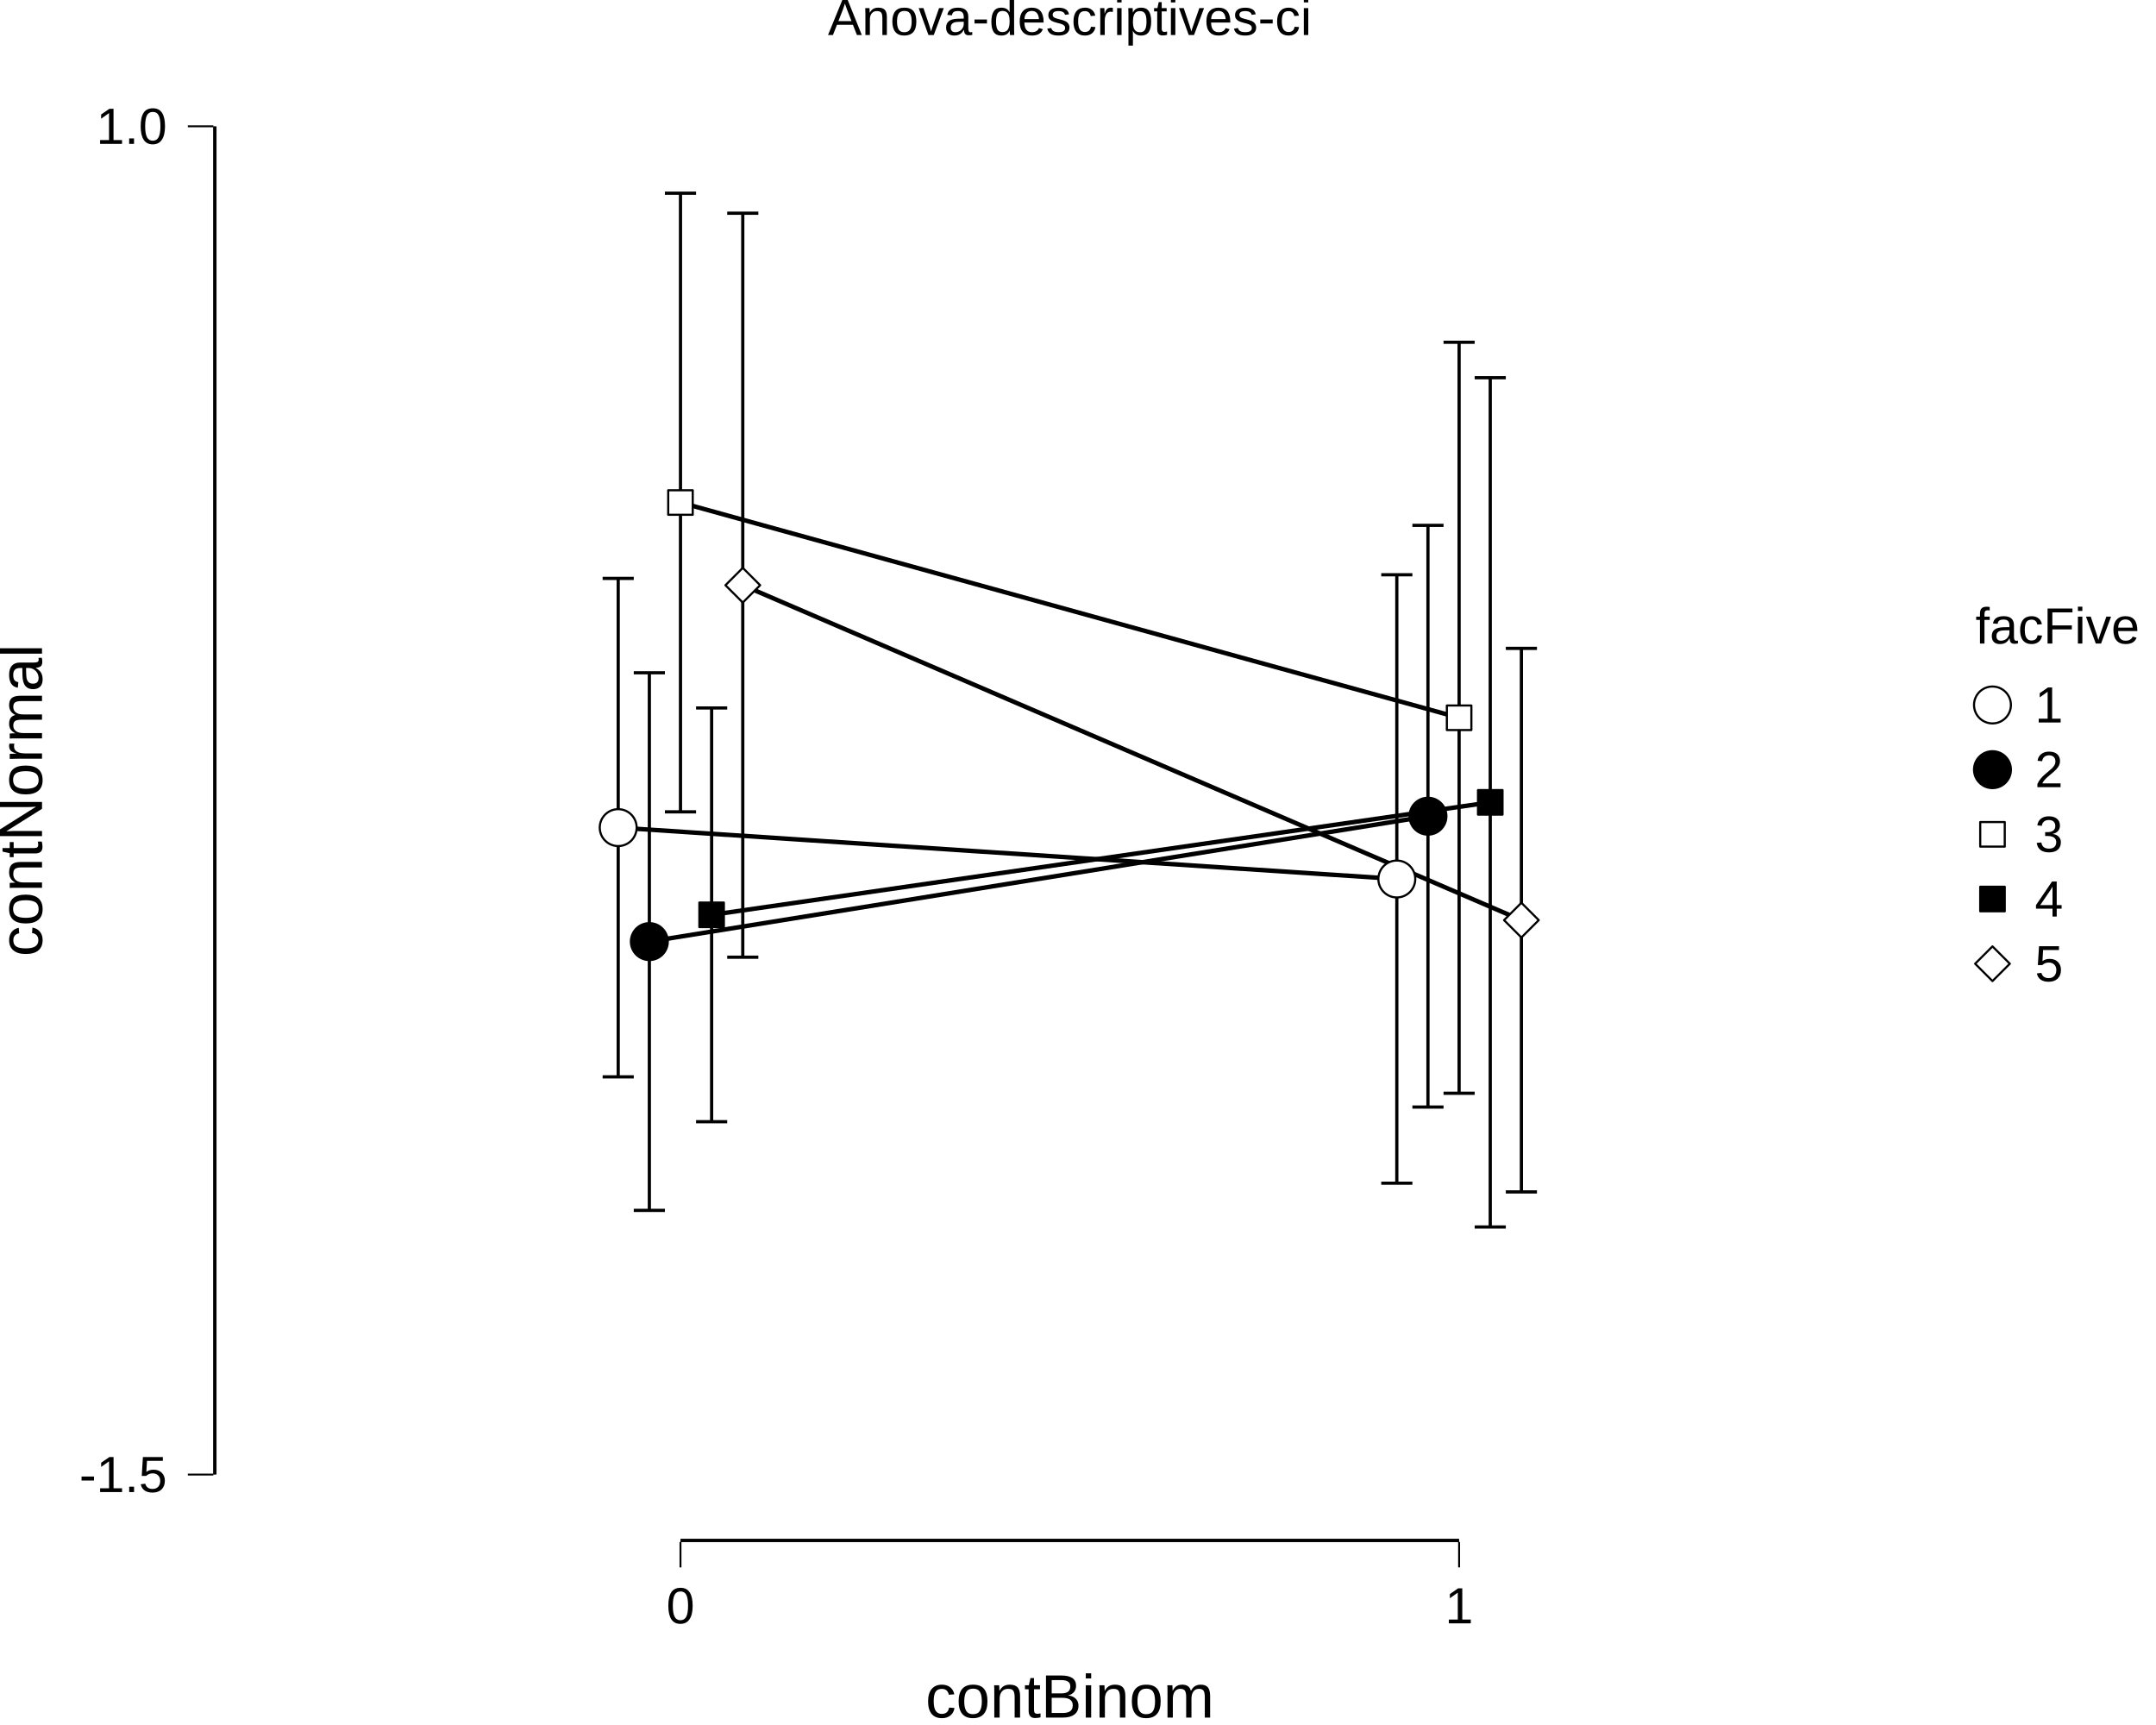
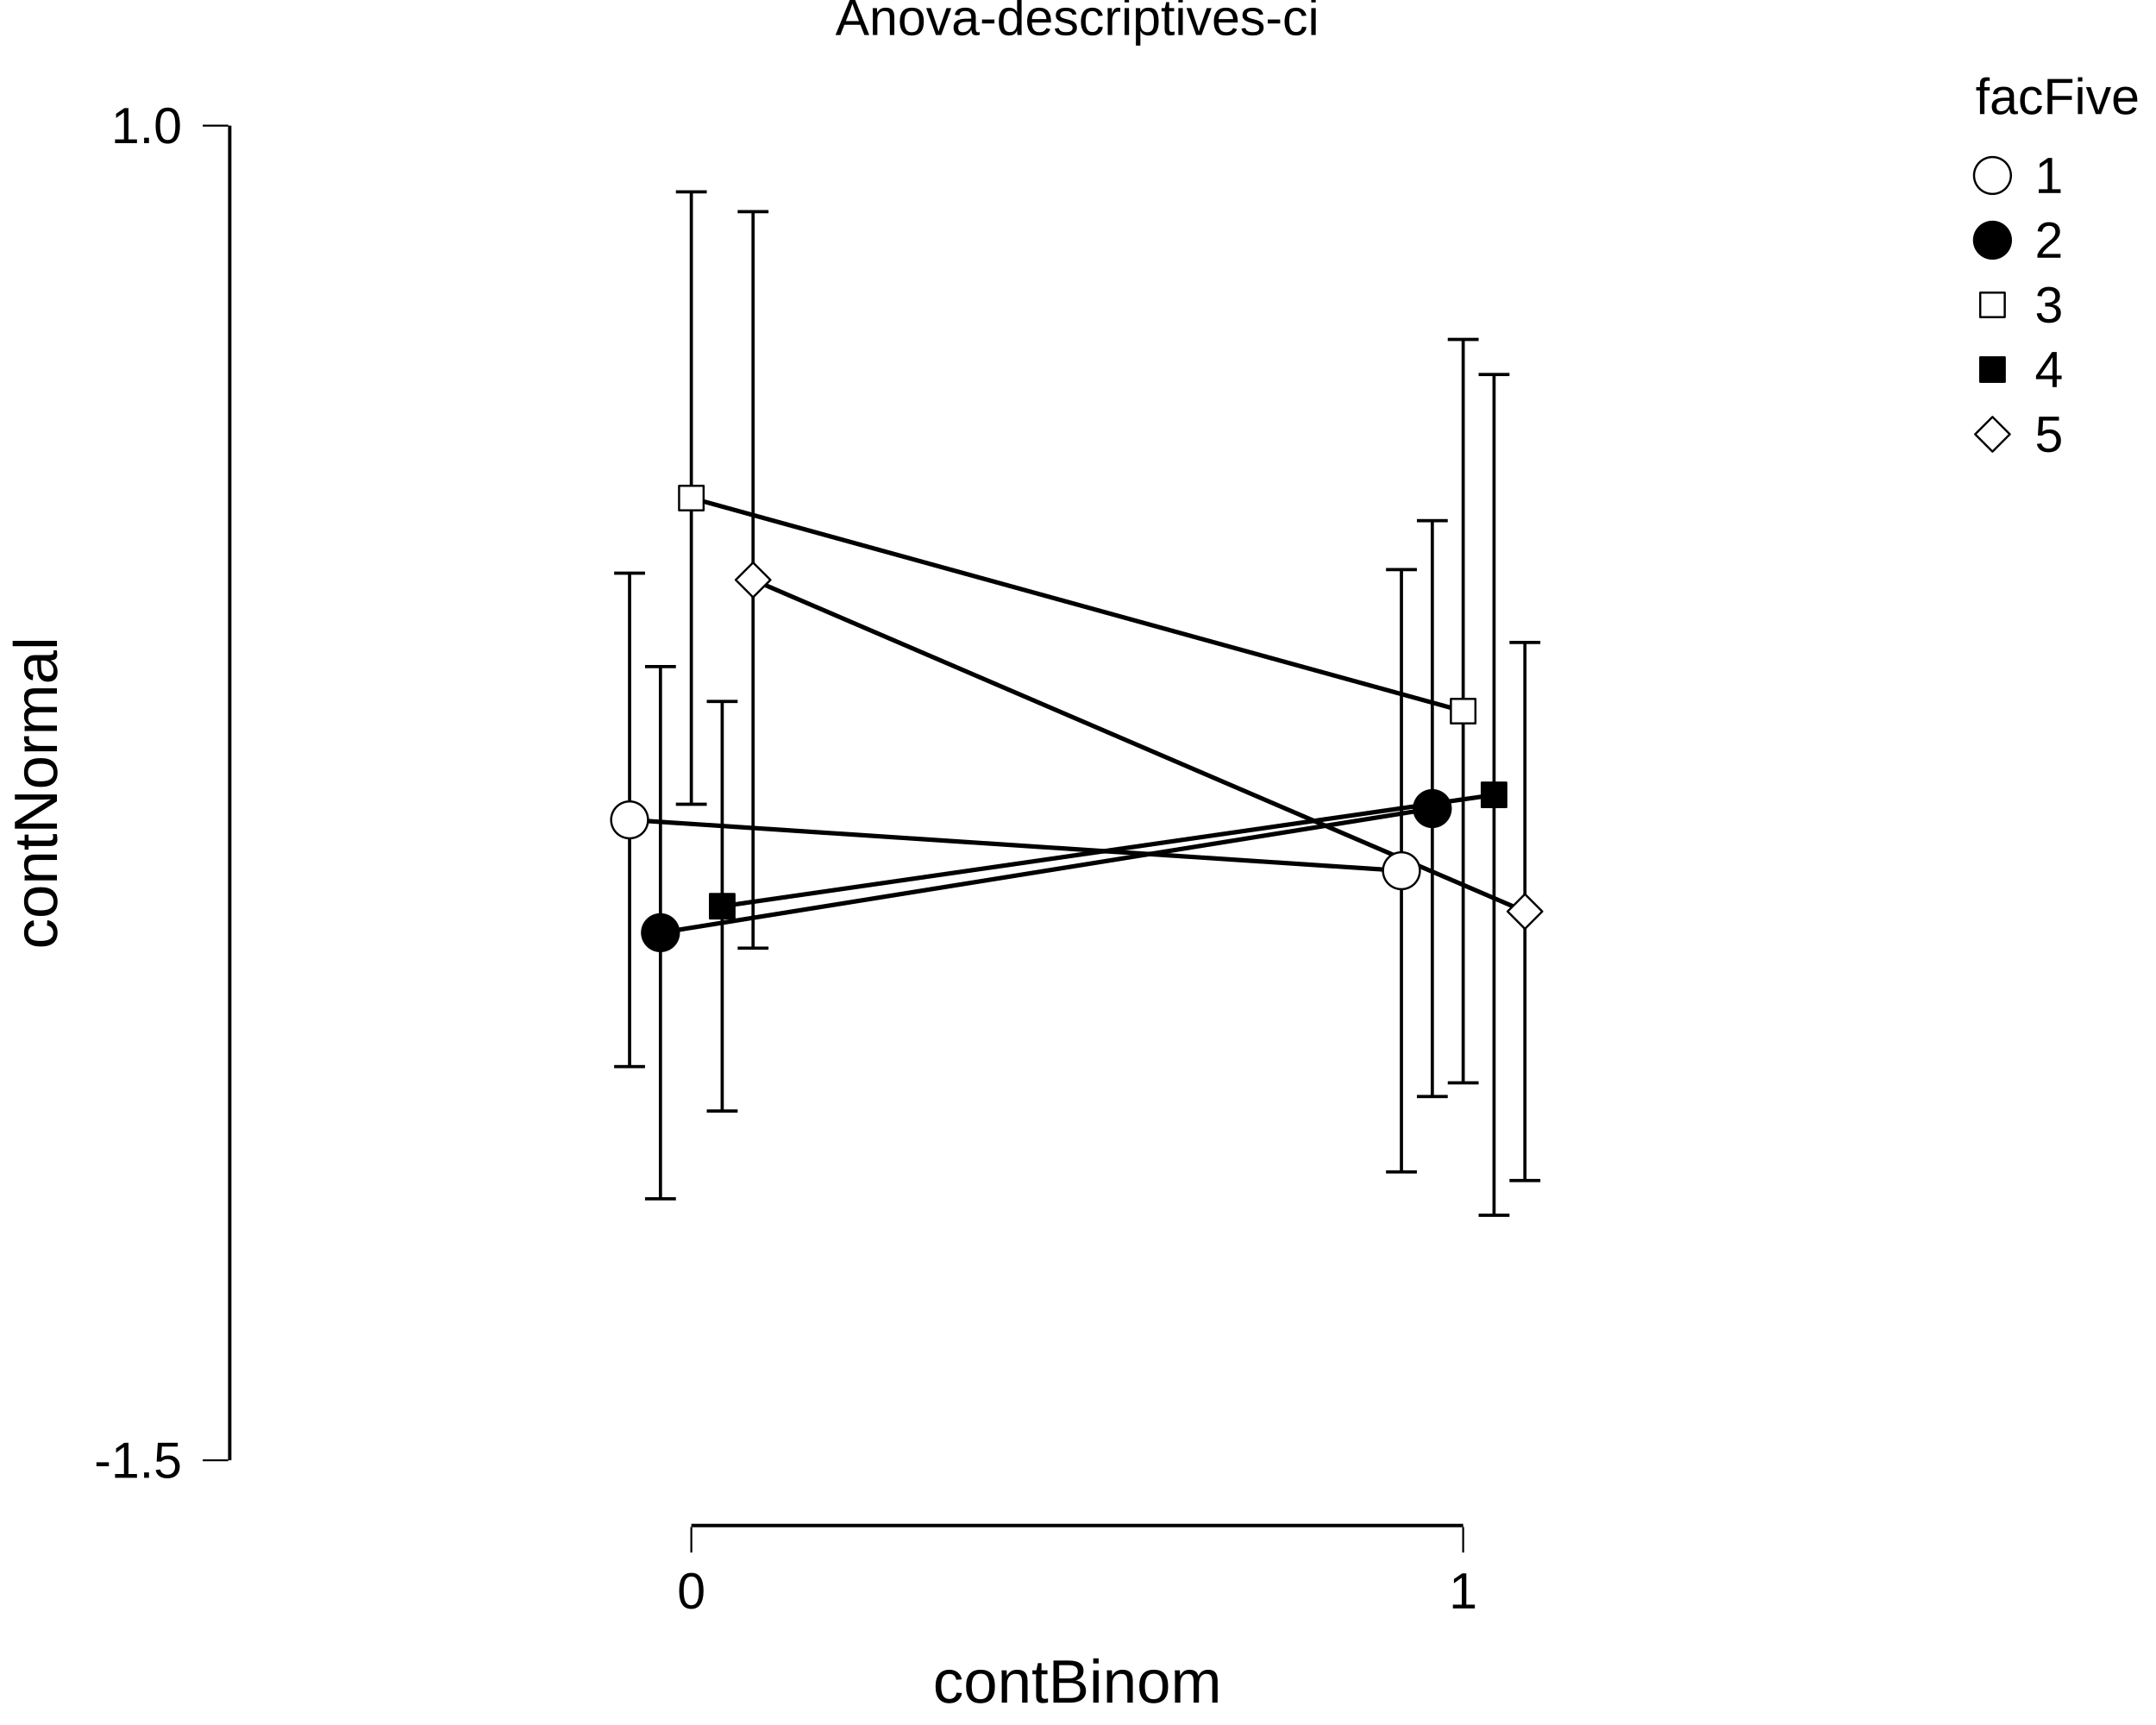
<svg xmlns="http://www.w3.org/2000/svg" viewBox="0 0 720.00 576.00">
  <defs>
    <style type="text/css">
    line, polyline, polygon, path, rect, circle {
      fill: none;
      stroke: #000000;
      stroke-linecap: round;
      stroke-linejoin: round;
      stroke-miterlimit: 10.00;
    }
  </style>
  </defs>
  <rect width="100%" height="100%" style="stroke: none; fill: #FFFFFF;" />
  <rect x="0.00" y="0.00" width="720.00" height="576.00" style="stroke-width: 10.67; stroke: none;" />
  <defs>
-     <clipPath id="cpNzEuMjR8NjQzLjI5fDUxNC44OHwxOS42Nw==">
-       <rect x="71.24" y="19.67" width="572.05" height="495.21" />
+     <clipPath id="cpNzYuMjJ8NjQzLjI5fDUwOS44OXwxOS42Nw==">
+       <rect x="76.22" y="19.67" width="567.07" height="490.23" />
    </clipPath>
  </defs>
-   <rect x="71.24" y="19.67" width="572.05" height="495.21" style="stroke-width: 10.67; stroke: #FFFFFF; fill: #FFFFFF;" clip-path="url(#cpNzEuMjR8NjQzLjI5fDUxNC44OHwxOS42Nw==)" />
-   <polyline points="242.85,71.20 253.25,71.20 " style="stroke-width: 1.07; stroke-linecap: butt;" clip-path="url(#cpNzEuMjR8NjQzLjI5fDUxNC44OHwxOS42Nw==)" />
-   <polyline points="248.05,71.20 248.05,319.62 " style="stroke-width: 1.07; stroke-linecap: butt;" clip-path="url(#cpNzEuMjR8NjQzLjI5fDUxNC44OHwxOS42Nw==)" />
-   <polyline points="242.85,319.62 253.25,319.62 " style="stroke-width: 1.07; stroke-linecap: butt;" clip-path="url(#cpNzEuMjR8NjQzLjI5fDUxNC44OHwxOS42Nw==)" />
-   <polyline points="232.45,236.40 242.85,236.40 " style="stroke-width: 1.07; stroke-linecap: butt;" clip-path="url(#cpNzEuMjR8NjQzLjI5fDUxNC44OHwxOS42Nw==)" />
-   <polyline points="237.65,236.40 237.65,374.55 " style="stroke-width: 1.07; stroke-linecap: butt;" clip-path="url(#cpNzEuMjR8NjQzLjI5fDUxNC44OHwxOS42Nw==)" />
-   <polyline points="232.45,374.55 242.85,374.55 " style="stroke-width: 1.07; stroke-linecap: butt;" clip-path="url(#cpNzEuMjR8NjQzLjI5fDUxNC44OHwxOS42Nw==)" />
-   <polyline points="222.05,64.51 232.45,64.51 " style="stroke-width: 1.07; stroke-linecap: butt;" clip-path="url(#cpNzEuMjR8NjQzLjI5fDUxNC44OHwxOS42Nw==)" />
-   <polyline points="227.25,64.51 227.25,271.08 " style="stroke-width: 1.07; stroke-linecap: butt;" clip-path="url(#cpNzEuMjR8NjQzLjI5fDUxNC44OHwxOS42Nw==)" />
-   <polyline points="222.05,271.08 232.45,271.08 " style="stroke-width: 1.07; stroke-linecap: butt;" clip-path="url(#cpNzEuMjR8NjQzLjI5fDUxNC44OHwxOS42Nw==)" />
-   <polyline points="211.65,224.65 222.05,224.65 " style="stroke-width: 1.07; stroke-linecap: butt;" clip-path="url(#cpNzEuMjR8NjQzLjI5fDUxNC44OHwxOS42Nw==)" />
-   <polyline points="216.85,224.65 216.85,404.16 " style="stroke-width: 1.07; stroke-linecap: butt;" clip-path="url(#cpNzEuMjR8NjQzLjI5fDUxNC44OHwxOS42Nw==)" />
-   <polyline points="211.65,404.16 222.05,404.16 " style="stroke-width: 1.07; stroke-linecap: butt;" clip-path="url(#cpNzEuMjR8NjQzLjI5fDUxNC44OHwxOS42Nw==)" />
-   <polyline points="201.25,193.14 211.65,193.14 " style="stroke-width: 1.07; stroke-linecap: butt;" clip-path="url(#cpNzEuMjR8NjQzLjI5fDUxNC44OHwxOS42Nw==)" />
-   <polyline points="206.45,193.14 206.45,359.57 " style="stroke-width: 1.07; stroke-linecap: butt;" clip-path="url(#cpNzEuMjR8NjQzLjI5fDUxNC44OHwxOS42Nw==)" />
-   <polyline points="201.25,359.57 211.65,359.57 " style="stroke-width: 1.07; stroke-linecap: butt;" clip-path="url(#cpNzEuMjR8NjQzLjI5fDUxNC44OHwxOS42Nw==)" />
-   <polyline points="502.87,216.50 513.27,216.50 " style="stroke-width: 1.07; stroke-linecap: butt;" clip-path="url(#cpNzEuMjR8NjQzLjI5fDUxNC44OHwxOS42Nw==)" />
-   <polyline points="508.07,216.50 508.07,397.99 " style="stroke-width: 1.07; stroke-linecap: butt;" clip-path="url(#cpNzEuMjR8NjQzLjI5fDUxNC44OHwxOS42Nw==)" />
-   <polyline points="502.87,397.99 513.27,397.99 " style="stroke-width: 1.07; stroke-linecap: butt;" clip-path="url(#cpNzEuMjR8NjQzLjI5fDUxNC44OHwxOS42Nw==)" />
-   <polyline points="492.47,126.12 502.87,126.12 " style="stroke-width: 1.07; stroke-linecap: butt;" clip-path="url(#cpNzEuMjR8NjQzLjI5fDUxNC44OHwxOS42Nw==)" />
-   <polyline points="497.67,126.12 497.67,409.71 " style="stroke-width: 1.07; stroke-linecap: butt;" clip-path="url(#cpNzEuMjR8NjQzLjI5fDUxNC44OHwxOS42Nw==)" />
-   <polyline points="492.47,409.71 502.87,409.71 " style="stroke-width: 1.07; stroke-linecap: butt;" clip-path="url(#cpNzEuMjR8NjQzLjI5fDUxNC44OHwxOS42Nw==)" />
-   <polyline points="482.07,114.29 492.47,114.29 " style="stroke-width: 1.07; stroke-linecap: butt;" clip-path="url(#cpNzEuMjR8NjQzLjI5fDUxNC44OHwxOS42Nw==)" />
-   <polyline points="487.27,114.29 487.27,365.05 " style="stroke-width: 1.07; stroke-linecap: butt;" clip-path="url(#cpNzEuMjR8NjQzLjI5fDUxNC44OHwxOS42Nw==)" />
-   <polyline points="482.07,365.05 492.47,365.05 " style="stroke-width: 1.07; stroke-linecap: butt;" clip-path="url(#cpNzEuMjR8NjQzLjI5fDUxNC44OHwxOS42Nw==)" />
-   <polyline points="471.67,175.42 482.07,175.42 " style="stroke-width: 1.07; stroke-linecap: butt;" clip-path="url(#cpNzEuMjR8NjQzLjI5fDUxNC44OHwxOS42Nw==)" />
-   <polyline points="476.87,175.42 476.87,369.66 " style="stroke-width: 1.07; stroke-linecap: butt;" clip-path="url(#cpNzEuMjR8NjQzLjI5fDUxNC44OHwxOS42Nw==)" />
-   <polyline points="471.67,369.66 482.07,369.66 " style="stroke-width: 1.07; stroke-linecap: butt;" clip-path="url(#cpNzEuMjR8NjQzLjI5fDUxNC44OHwxOS42Nw==)" />
-   <polyline points="461.27,191.92 471.67,191.92 " style="stroke-width: 1.07; stroke-linecap: butt;" clip-path="url(#cpNzEuMjR8NjQzLjI5fDUxNC44OHwxOS42Nw==)" />
-   <polyline points="466.47,191.92 466.47,395.09 " style="stroke-width: 1.07; stroke-linecap: butt;" clip-path="url(#cpNzEuMjR8NjQzLjI5fDUxNC44OHwxOS42Nw==)" />
-   <polyline points="461.27,395.09 471.67,395.09 " style="stroke-width: 1.07; stroke-linecap: butt;" clip-path="url(#cpNzEuMjR8NjQzLjI5fDUxNC44OHwxOS42Nw==)" />
-   <polyline points="206.45,276.35 466.47,293.51 " style="stroke-width: 1.49; stroke-linecap: butt;" clip-path="url(#cpNzEuMjR8NjQzLjI5fDUxNC44OHwxOS42Nw==)" />
-   <polyline points="216.85,314.41 476.87,272.54 " style="stroke-width: 1.49; stroke-linecap: butt;" clip-path="url(#cpNzEuMjR8NjQzLjI5fDUxNC44OHwxOS42Nw==)" />
-   <polyline points="227.25,167.80 487.27,239.67 " style="stroke-width: 1.49; stroke-linecap: butt;" clip-path="url(#cpNzEuMjR8NjQzLjI5fDUxNC44OHwxOS42Nw==)" />
-   <polyline points="237.65,305.48 497.67,267.91 " style="stroke-width: 1.49; stroke-linecap: butt;" clip-path="url(#cpNzEuMjR8NjQzLjI5fDUxNC44OHwxOS42Nw==)" />
-   <polyline points="248.05,195.41 508.07,307.25 " style="stroke-width: 1.49; stroke-linecap: butt;" clip-path="url(#cpNzEuMjR8NjQzLjI5fDUxNC44OHwxOS42Nw==)" />
-   <polygon points="248.05,201.20 253.85,195.41 248.05,189.62 242.26,195.41 " style="stroke-width: 0.71; fill: #FFFFFF;" clip-path="url(#cpNzEuMjR8NjQzLjI5fDUxNC44OHwxOS42Nw==)" />
-   <rect x="233.55" y="301.38" width="8.19" height="8.19" style="stroke-width: 0.71; fill: #000000;" clip-path="url(#cpNzEuMjR8NjQzLjI5fDUxNC44OHwxOS42Nw==)" />
-   <rect x="223.15" y="163.70" width="8.19" height="8.19" style="stroke-width: 0.71; fill: #FFFFFF;" clip-path="url(#cpNzEuMjR8NjQzLjI5fDUxNC44OHwxOS42Nw==)" />
-   <circle cx="216.85" cy="314.41" r="4.62pt" style="stroke-width: 0.71; fill: #000000;" clip-path="url(#cpNzEuMjR8NjQzLjI5fDUxNC44OHwxOS42Nw==)" />
-   <circle cx="206.45" cy="276.35" r="4.62pt" style="stroke-width: 0.71; fill: #FFFFFF;" clip-path="url(#cpNzEuMjR8NjQzLjI5fDUxNC44OHwxOS42Nw==)" />
-   <polygon points="508.07,313.04 513.87,307.25 508.07,301.45 502.28,307.25 " style="stroke-width: 0.71; fill: #FFFFFF;" clip-path="url(#cpNzEuMjR8NjQzLjI5fDUxNC44OHwxOS42Nw==)" />
-   <rect x="493.58" y="263.82" width="8.19" height="8.19" style="stroke-width: 0.71; fill: #000000;" clip-path="url(#cpNzEuMjR8NjQzLjI5fDUxNC44OHwxOS42Nw==)" />
-   <rect x="483.18" y="235.58" width="8.19" height="8.19" style="stroke-width: 0.71; fill: #FFFFFF;" clip-path="url(#cpNzEuMjR8NjQzLjI5fDUxNC44OHwxOS42Nw==)" />
-   <circle cx="476.87" cy="272.54" r="4.62pt" style="stroke-width: 0.71; fill: #000000;" clip-path="url(#cpNzEuMjR8NjQzLjI5fDUxNC44OHwxOS42Nw==)" />
-   <circle cx="466.47" cy="293.51" r="4.62pt" style="stroke-width: 0.71; fill: #FFFFFF;" clip-path="url(#cpNzEuMjR8NjQzLjI5fDUxNC44OHwxOS42Nw==)" />
-   <line x1="71.24" y1="492.37" x2="71.24" y2="42.18" style="stroke-width: 2.13; stroke-linecap: butt;" clip-path="url(#cpNzEuMjR8NjQzLjI5fDUxNC44OHwxOS42Nw==)" />
-   <line x1="227.25" y1="514.88" x2="487.27" y2="514.88" style="stroke-width: 2.13; stroke-linecap: butt;" clip-path="url(#cpNzEuMjR8NjQzLjI5fDUxNC44OHwxOS42Nw==)" />
-   <line x1="227.25" y1="514.88" x2="487.27" y2="514.88" style="stroke-width: 0.64; stroke-linecap: butt;" clip-path="url(#cpNzEuMjR8NjQzLjI5fDUxNC44OHwxOS42Nw==)" />
-   <line x1="71.24" y1="492.37" x2="71.24" y2="42.18" style="stroke-width: 0.64; stroke-linecap: butt;" clip-path="url(#cpNzEuMjR8NjQzLjI5fDUxNC44OHwxOS42Nw==)" />
+   <rect x="76.22" y="19.67" width="567.07" height="490.23" style="stroke-width: 10.67; stroke: #FFFFFF; fill: #FFFFFF;" clip-path="url(#cpNzYuMjJ8NjQzLjI5fDUwOS44OXwxOS42Nw==)" />
+   <polyline points="246.34,70.68 256.65,70.68 " style="stroke-width: 1.07; stroke-linecap: butt;" clip-path="url(#cpNzYuMjJ8NjQzLjI5fDUwOS44OXwxOS42Nw==)" />
+   <polyline points="251.49,70.68 251.49,316.60 " style="stroke-width: 1.07; stroke-linecap: butt;" clip-path="url(#cpNzYuMjJ8NjQzLjI5fDUwOS44OXwxOS42Nw==)" />
+   <polyline points="246.34,316.60 256.65,316.60 " style="stroke-width: 1.07; stroke-linecap: butt;" clip-path="url(#cpNzYuMjJ8NjQzLjI5fDUwOS44OXwxOS42Nw==)" />
+   <polyline points="236.03,234.22 246.34,234.22 " style="stroke-width: 1.07; stroke-linecap: butt;" clip-path="url(#cpNzYuMjJ8NjQzLjI5fDUwOS44OXwxOS42Nw==)" />
+   <polyline points="241.18,234.22 241.18,370.98 " style="stroke-width: 1.07; stroke-linecap: butt;" clip-path="url(#cpNzYuMjJ8NjQzLjI5fDUwOS44OXwxOS42Nw==)" />
+   <polyline points="236.03,370.98 246.34,370.98 " style="stroke-width: 1.07; stroke-linecap: butt;" clip-path="url(#cpNzYuMjJ8NjQzLjI5fDUwOS44OXwxOS42Nw==)" />
+   <polyline points="225.72,64.06 236.03,64.06 " style="stroke-width: 1.07; stroke-linecap: butt;" clip-path="url(#cpNzYuMjJ8NjQzLjI5fDUwOS44OXwxOS42Nw==)" />
+   <polyline points="230.87,64.06 230.87,268.55 " style="stroke-width: 1.07; stroke-linecap: butt;" clip-path="url(#cpNzYuMjJ8NjQzLjI5fDUwOS44OXwxOS42Nw==)" />
+   <polyline points="225.72,268.55 236.03,268.55 " style="stroke-width: 1.07; stroke-linecap: butt;" clip-path="url(#cpNzYuMjJ8NjQzLjI5fDUwOS44OXwxOS42Nw==)" />
+   <polyline points="215.41,222.59 225.72,222.59 " style="stroke-width: 1.07; stroke-linecap: butt;" clip-path="url(#cpNzYuMjJ8NjQzLjI5fDUwOS44OXwxOS42Nw==)" />
+   <polyline points="220.56,222.59 220.56,400.29 " style="stroke-width: 1.07; stroke-linecap: butt;" clip-path="url(#cpNzYuMjJ8NjQzLjI5fDUwOS44OXwxOS42Nw==)" />
+   <polyline points="215.41,400.29 225.72,400.29 " style="stroke-width: 1.07; stroke-linecap: butt;" clip-path="url(#cpNzYuMjJ8NjQzLjI5fDUwOS44OXwxOS42Nw==)" />
+   <polyline points="205.10,191.39 215.41,191.39 " style="stroke-width: 1.07; stroke-linecap: butt;" clip-path="url(#cpNzYuMjJ8NjQzLjI5fDUwOS44OXwxOS42Nw==)" />
+   <polyline points="210.25,191.39 210.25,356.15 " style="stroke-width: 1.07; stroke-linecap: butt;" clip-path="url(#cpNzYuMjJ8NjQzLjI5fDUwOS44OXwxOS42Nw==)" />
+   <polyline points="205.10,356.15 215.41,356.15 " style="stroke-width: 1.07; stroke-linecap: butt;" clip-path="url(#cpNzYuMjJ8NjQzLjI5fDUwOS44OXwxOS42Nw==)" />
+   <polyline points="504.10,214.52 514.41,214.52 " style="stroke-width: 1.07; stroke-linecap: butt;" clip-path="url(#cpNzYuMjJ8NjQzLjI5fDUwOS44OXwxOS42Nw==)" />
+   <polyline points="509.25,214.52 509.25,394.19 " style="stroke-width: 1.07; stroke-linecap: butt;" clip-path="url(#cpNzYuMjJ8NjQzLjI5fDUwOS44OXwxOS42Nw==)" />
+   <polyline points="504.10,394.19 514.41,394.19 " style="stroke-width: 1.07; stroke-linecap: butt;" clip-path="url(#cpNzYuMjJ8NjQzLjI5fDUwOS44OXwxOS42Nw==)" />
+   <polyline points="493.79,125.05 504.10,125.05 " style="stroke-width: 1.07; stroke-linecap: butt;" clip-path="url(#cpNzYuMjJ8NjQzLjI5fDUwOS44OXwxOS42Nw==)" />
+   <polyline points="498.94,125.05 498.94,405.79 " style="stroke-width: 1.07; stroke-linecap: butt;" clip-path="url(#cpNzYuMjJ8NjQzLjI5fDUwOS44OXwxOS42Nw==)" />
+   <polyline points="493.79,405.79 504.10,405.79 " style="stroke-width: 1.07; stroke-linecap: butt;" clip-path="url(#cpNzYuMjJ8NjQzLjI5fDUwOS44OXwxOS42Nw==)" />
+   <polyline points="483.48,113.34 493.79,113.34 " style="stroke-width: 1.07; stroke-linecap: butt;" clip-path="url(#cpNzYuMjJ8NjQzLjI5fDUwOS44OXwxOS42Nw==)" />
+   <polyline points="488.63,113.34 488.63,361.58 " style="stroke-width: 1.07; stroke-linecap: butt;" clip-path="url(#cpNzYuMjJ8NjQzLjI5fDUwOS44OXwxOS42Nw==)" />
+   <polyline points="483.48,361.58 493.79,361.58 " style="stroke-width: 1.07; stroke-linecap: butt;" clip-path="url(#cpNzYuMjJ8NjQzLjI5fDUwOS44OXwxOS42Nw==)" />
+   <polyline points="473.17,173.86 483.48,173.86 " style="stroke-width: 1.07; stroke-linecap: butt;" clip-path="url(#cpNzYuMjJ8NjQzLjI5fDUwOS44OXwxOS42Nw==)" />
+   <polyline points="478.32,173.86 478.32,366.14 " style="stroke-width: 1.07; stroke-linecap: butt;" clip-path="url(#cpNzYuMjJ8NjQzLjI5fDUwOS44OXwxOS42Nw==)" />
+   <polyline points="473.17,366.14 483.48,366.14 " style="stroke-width: 1.07; stroke-linecap: butt;" clip-path="url(#cpNzYuMjJ8NjQzLjI5fDUwOS44OXwxOS42Nw==)" />
+   <polyline points="462.86,190.19 473.17,190.19 " style="stroke-width: 1.07; stroke-linecap: butt;" clip-path="url(#cpNzYuMjJ8NjQzLjI5fDUwOS44OXwxOS42Nw==)" />
+   <polyline points="468.01,190.19 468.01,391.32 " style="stroke-width: 1.07; stroke-linecap: butt;" clip-path="url(#cpNzYuMjJ8NjQzLjI5fDUwOS44OXwxOS42Nw==)" />
+   <polyline points="462.86,391.32 473.17,391.32 " style="stroke-width: 1.07; stroke-linecap: butt;" clip-path="url(#cpNzYuMjJ8NjQzLjI5fDUwOS44OXwxOS42Nw==)" />
+   <polyline points="210.25,273.77 468.01,290.75 " style="stroke-width: 1.49; stroke-linecap: butt;" clip-path="url(#cpNzYuMjJ8NjQzLjI5fDUwOS44OXwxOS42Nw==)" />
+   <polyline points="220.56,311.44 478.32,270.00 " style="stroke-width: 1.49; stroke-linecap: butt;" clip-path="url(#cpNzYuMjJ8NjQzLjI5fDUwOS44OXwxOS42Nw==)" />
+   <polyline points="230.87,166.31 488.63,237.46 " style="stroke-width: 1.49; stroke-linecap: butt;" clip-path="url(#cpNzYuMjJ8NjQzLjI5fDUwOS44OXwxOS42Nw==)" />
+   <polyline points="241.18,302.60 498.94,265.42 " style="stroke-width: 1.49; stroke-linecap: butt;" clip-path="url(#cpNzYuMjJ8NjQzLjI5fDUwOS44OXwxOS42Nw==)" />
+   <polyline points="251.49,193.64 509.25,304.35 " style="stroke-width: 1.49; stroke-linecap: butt;" clip-path="url(#cpNzYuMjJ8NjQzLjI5fDUwOS44OXwxOS42Nw==)" />
+   <polygon points="251.49,199.44 257.29,193.64 251.49,187.85 245.70,193.64 " style="stroke-width: 0.71; fill: #FFFFFF;" clip-path="url(#cpNzYuMjJ8NjQzLjI5fDUwOS44OXwxOS42Nw==)" />
+   <rect x="237.09" y="298.51" width="8.19" height="8.19" style="stroke-width: 0.71; fill: #000000;" clip-path="url(#cpNzYuMjJ8NjQzLjI5fDUwOS44OXwxOS42Nw==)" />
+   <rect x="226.78" y="162.21" width="8.19" height="8.19" style="stroke-width: 0.71; fill: #FFFFFF;" clip-path="url(#cpNzYuMjJ8NjQzLjI5fDUwOS44OXwxOS42Nw==)" />
+   <circle cx="220.56" cy="311.44" r="4.62pt" style="stroke-width: 0.71; fill: #000000;" clip-path="url(#cpNzYuMjJ8NjQzLjI5fDUwOS44OXwxOS42Nw==)" />
+   <circle cx="210.25" cy="273.77" r="4.62pt" style="stroke-width: 0.71; fill: #FFFFFF;" clip-path="url(#cpNzYuMjJ8NjQzLjI5fDUwOS44OXwxOS42Nw==)" />
+   <polygon points="509.25,310.15 515.04,304.35 509.25,298.56 503.46,304.35 " style="stroke-width: 0.71; fill: #FFFFFF;" clip-path="url(#cpNzYuMjJ8NjQzLjI5fDUwOS44OXwxOS42Nw==)" />
+   <rect x="494.84" y="261.32" width="8.19" height="8.19" style="stroke-width: 0.71; fill: #000000;" clip-path="url(#cpNzYuMjJ8NjQzLjI5fDUwOS44OXwxOS42Nw==)" />
+   <rect x="484.53" y="233.36" width="8.19" height="8.19" style="stroke-width: 0.71; fill: #FFFFFF;" clip-path="url(#cpNzYuMjJ8NjQzLjI5fDUwOS44OXwxOS42Nw==)" />
+   <circle cx="478.32" cy="270.00" r="4.62pt" style="stroke-width: 0.71; fill: #000000;" clip-path="url(#cpNzYuMjJ8NjQzLjI5fDUwOS44OXwxOS42Nw==)" />
+   <circle cx="468.01" cy="290.75" r="4.62pt" style="stroke-width: 0.71; fill: #FFFFFF;" clip-path="url(#cpNzYuMjJ8NjQzLjI5fDUwOS44OXwxOS42Nw==)" />
+   <line x1="76.22" y1="487.61" x2="76.22" y2="41.95" style="stroke-width: 2.13; stroke-linecap: butt;" clip-path="url(#cpNzYuMjJ8NjQzLjI5fDUwOS44OXwxOS42Nw==)" />
+   <line x1="230.87" y1="509.89" x2="488.63" y2="509.89" style="stroke-width: 2.13; stroke-linecap: butt;" clip-path="url(#cpNzYuMjJ8NjQzLjI5fDUwOS44OXwxOS42Nw==)" />
+   <line x1="230.87" y1="509.89" x2="488.63" y2="509.89" style="stroke-width: 0.64; stroke-linecap: butt;" clip-path="url(#cpNzYuMjJ8NjQzLjI5fDUwOS44OXwxOS42Nw==)" />
+   <line x1="76.22" y1="487.61" x2="76.22" y2="41.95" style="stroke-width: 0.64; stroke-linecap: butt;" clip-path="url(#cpNzYuMjJ8NjQzLjI5fDUwOS44OXwxOS42Nw==)" />
  <defs>
    <clipPath id="cpMC4wMHw3MjAuMDB8NTc2LjAwfDAuMDA=">
      <rect x="0.00" y="0.00" width="720.00" height="576.00" />
    </clipPath>
  </defs>
  <g clip-path="url(#cpMC4wMHw3MjAuMDB8NTc2LjAwfDAuMDA=)">
-     <text x="26.48" y="498.22" style="font-size: 17.00px; font-family: Liberation Sans;" textLength="29.28px" lengthAdjust="spacingAndGlyphs">-1.5</text>
+     <text x="31.46" y="493.46" style="font-size: 17.00px; font-family: Liberation Sans;" textLength="29.28px" lengthAdjust="spacingAndGlyphs">-1.5</text>
  </g>
  <g clip-path="url(#cpMC4wMHw3MjAuMDB8NTc2LjAwfDAuMDA=)">
-     <text x="32.13" y="48.03" style="font-size: 17.00px; font-family: Liberation Sans;" textLength="23.62px" lengthAdjust="spacingAndGlyphs">1.0</text>
+     <text x="37.12" y="47.80" style="font-size: 17.00px; font-family: Liberation Sans;" textLength="23.62px" lengthAdjust="spacingAndGlyphs">1.0</text>
  </g>
-   <polyline points="62.73,492.37 71.24,492.37 " style="stroke-width: 0.64; stroke-linecap: butt;" clip-path="url(#cpMC4wMHw3MjAuMDB8NTc2LjAwfDAuMDA=)" />
-   <polyline points="62.73,42.18 71.24,42.18 " style="stroke-width: 0.64; stroke-linecap: butt;" clip-path="url(#cpMC4wMHw3MjAuMDB8NTc2LjAwfDAuMDA=)" />
-   <polyline points="227.25,523.38 227.25,514.88 " style="stroke-width: 0.64; stroke-linecap: butt;" clip-path="url(#cpMC4wMHw3MjAuMDB8NTc2LjAwfDAuMDA=)" />
-   <polyline points="487.27,523.38 487.27,514.88 " style="stroke-width: 0.64; stroke-linecap: butt;" clip-path="url(#cpMC4wMHw3MjAuMDB8NTc2LjAwfDAuMDA=)" />
+   <polyline points="67.71,487.61 76.22,487.61 " style="stroke-width: 0.64; stroke-linecap: butt;" clip-path="url(#cpMC4wMHw3MjAuMDB8NTc2LjAwfDAuMDA=)" />
+   <polyline points="67.71,41.95 76.22,41.95 " style="stroke-width: 0.64; stroke-linecap: butt;" clip-path="url(#cpMC4wMHw3MjAuMDB8NTc2LjAwfDAuMDA=)" />
+   <polyline points="230.87,518.40 230.87,509.89 " style="stroke-width: 0.64; stroke-linecap: butt;" clip-path="url(#cpMC4wMHw3MjAuMDB8NTc2LjAwfDAuMDA=)" />
+   <polyline points="488.63,518.40 488.63,509.89 " style="stroke-width: 0.64; stroke-linecap: butt;" clip-path="url(#cpMC4wMHw3MjAuMDB8NTc2LjAwfDAuMDA=)" />
  <g clip-path="url(#cpMC4wMHw3MjAuMDB8NTc2LjAwfDAuMDA=)">
-     <text x="222.52" y="542.06" style="font-size: 17.00px; font-family: Liberation Sans;" textLength="9.45px" lengthAdjust="spacingAndGlyphs">0</text>
+     <text x="226.15" y="537.07" style="font-size: 17.00px; font-family: Liberation Sans;" textLength="9.45px" lengthAdjust="spacingAndGlyphs">0</text>
  </g>
  <g clip-path="url(#cpMC4wMHw3MjAuMDB8NTc2LjAwfDAuMDA=)">
-     <text x="482.55" y="542.06" style="font-size: 17.00px; font-family: Liberation Sans;" textLength="9.45px" lengthAdjust="spacingAndGlyphs">1</text>
+     <text x="483.90" y="537.07" style="font-size: 17.00px; font-family: Liberation Sans;" textLength="9.45px" lengthAdjust="spacingAndGlyphs">1</text>
  </g>
  <g clip-path="url(#cpMC4wMHw3MjAuMDB8NTc2LjAwfDAuMDA=)">
-     <text x="309.08" y="573.52" style="font-size: 20.40px; font-family: Liberation Sans;" textLength="96.36px" lengthAdjust="spacingAndGlyphs">contBinom</text>
+     <text x="311.57" y="568.53" style="font-size: 20.40px; font-family: Liberation Sans;" textLength="96.36px" lengthAdjust="spacingAndGlyphs">contBinom</text>
  </g>
  <g clip-path="url(#cpMC4wMHw3MjAuMDB8NTc2LjAwfDAuMDA=)">
-     <text transform="translate(14.03,319.41) rotate(-90)" style="font-size: 20.40px; font-family: Liberation Sans;" textLength="104.28px" lengthAdjust="spacingAndGlyphs">contNormal</text>
+     <text transform="translate(19.01,316.92) rotate(-90)" style="font-size: 20.40px; font-family: Liberation Sans;" textLength="104.28px" lengthAdjust="spacingAndGlyphs">contNormal</text>
  </g>
-   <rect x="654.24" y="196.46" width="65.76" height="141.61" style="stroke-width: 0.75; stroke: none;" clip-path="url(#cpMC4wMHw3MjAuMDB8NTc2LjAwfDAuMDA=)" />
-   <rect x="654.24" y="196.46" width="65.76" height="141.61" style="stroke-width: 10.67; stroke: none;" clip-path="url(#cpMC4wMHw3MjAuMDB8NTc2LjAwfDAuMDA=)" />
+   <rect x="654.24" y="19.67" width="65.76" height="141.61" style="stroke-width: 0.75; stroke: none;" clip-path="url(#cpMC4wMHw3MjAuMDB8NTc2LjAwfDAuMDA=)" />
+   <rect x="654.24" y="19.67" width="65.76" height="141.61" style="stroke-width: 10.67; stroke: none;" clip-path="url(#cpMC4wMHw3MjAuMDB8NTc2LjAwfDAuMDA=)" />
  <g clip-path="url(#cpMC4wMHw3MjAuMDB8NTc2LjAwfDAuMDA=)">
-     <text x="659.72" y="214.89" style="font-size: 17.00px; font-family: Liberation Sans;" textLength="54.80px" lengthAdjust="spacingAndGlyphs">facFive</text>
+     <text x="659.72" y="38.09" style="font-size: 17.00px; font-family: Liberation Sans;" textLength="54.80px" lengthAdjust="spacingAndGlyphs">facFive</text>
  </g>
-   <rect x="659.72" y="224.60" width="11.34" height="21.60" style="stroke-width: 10.67; stroke: none;" clip-path="url(#cpMC4wMHw3MjAuMDB8NTc2LjAwfDAuMDA=)" />
-   <circle cx="665.39" cy="235.40" r="4.62pt" style="stroke-width: 0.71; fill: #FFFFFF;" clip-path="url(#cpMC4wMHw3MjAuMDB8NTc2LjAwfDAuMDA=)" />
-   <rect x="659.72" y="246.20" width="11.34" height="21.60" style="stroke-width: 10.67; stroke: none;" clip-path="url(#cpMC4wMHw3MjAuMDB8NTc2LjAwfDAuMDA=)" />
-   <circle cx="665.39" cy="257.00" r="4.62pt" style="stroke-width: 0.71; fill: #000000;" clip-path="url(#cpMC4wMHw3MjAuMDB8NTc2LjAwfDAuMDA=)" />
-   <rect x="659.72" y="267.80" width="11.34" height="21.60" style="stroke-width: 10.67; stroke: none;" clip-path="url(#cpMC4wMHw3MjAuMDB8NTc2LjAwfDAuMDA=)" />
-   <rect x="661.30" y="274.50" width="8.19" height="8.19" style="stroke-width: 0.71; fill: #FFFFFF;" clip-path="url(#cpMC4wMHw3MjAuMDB8NTc2LjAwfDAuMDA=)" />
-   <rect x="659.72" y="289.40" width="11.34" height="21.60" style="stroke-width: 10.67; stroke: none;" clip-path="url(#cpMC4wMHw3MjAuMDB8NTc2LjAwfDAuMDA=)" />
-   <rect x="661.30" y="296.10" width="8.19" height="8.19" style="stroke-width: 0.71; fill: #000000;" clip-path="url(#cpMC4wMHw3MjAuMDB8NTc2LjAwfDAuMDA=)" />
-   <rect x="659.72" y="311.00" width="11.34" height="21.60" style="stroke-width: 10.67; stroke: none;" clip-path="url(#cpMC4wMHw3MjAuMDB8NTc2LjAwfDAuMDA=)" />
-   <polygon points="665.39,327.59 671.19,321.80 665.39,316.01 659.60,321.80 " style="stroke-width: 0.71; fill: #FFFFFF;" clip-path="url(#cpMC4wMHw3MjAuMDB8NTc2LjAwfDAuMDA=)" />
+   <rect x="659.72" y="47.80" width="11.34" height="21.60" style="stroke-width: 10.67; stroke: none;" clip-path="url(#cpMC4wMHw3MjAuMDB8NTc2LjAwfDAuMDA=)" />
+   <circle cx="665.39" cy="58.60" r="4.62pt" style="stroke-width: 0.71; fill: #FFFFFF;" clip-path="url(#cpMC4wMHw3MjAuMDB8NTc2LjAwfDAuMDA=)" />
+   <rect x="659.72" y="69.40" width="11.34" height="21.60" style="stroke-width: 10.67; stroke: none;" clip-path="url(#cpMC4wMHw3MjAuMDB8NTc2LjAwfDAuMDA=)" />
+   <circle cx="665.39" cy="80.20" r="4.62pt" style="stroke-width: 0.71; fill: #000000;" clip-path="url(#cpMC4wMHw3MjAuMDB8NTc2LjAwfDAuMDA=)" />
+   <rect x="659.72" y="91.00" width="11.34" height="21.60" style="stroke-width: 10.67; stroke: none;" clip-path="url(#cpMC4wMHw3MjAuMDB8NTc2LjAwfDAuMDA=)" />
+   <rect x="661.30" y="97.71" width="8.19" height="8.19" style="stroke-width: 0.71; fill: #FFFFFF;" clip-path="url(#cpMC4wMHw3MjAuMDB8NTc2LjAwfDAuMDA=)" />
+   <rect x="659.72" y="112.60" width="11.34" height="21.60" style="stroke-width: 10.67; stroke: none;" clip-path="url(#cpMC4wMHw3MjAuMDB8NTc2LjAwfDAuMDA=)" />
+   <rect x="661.30" y="119.31" width="8.19" height="8.19" style="stroke-width: 0.71; fill: #000000;" clip-path="url(#cpMC4wMHw3MjAuMDB8NTc2LjAwfDAuMDA=)" />
+   <rect x="659.72" y="134.20" width="11.34" height="21.60" style="stroke-width: 10.67; stroke: none;" clip-path="url(#cpMC4wMHw3MjAuMDB8NTc2LjAwfDAuMDA=)" />
+   <polygon points="665.39,150.80 671.19,145.00 665.39,139.21 659.60,145.00 " style="stroke-width: 0.71; fill: #FFFFFF;" clip-path="url(#cpMC4wMHw3MjAuMDB8NTc2LjAwfDAuMDA=)" />
  <g clip-path="url(#cpMC4wMHw3MjAuMDB8NTc2LjAwfDAuMDA=)">
-     <text x="679.53" y="241.25" style="font-size: 17.00px; font-family: Liberation Sans;" textLength="9.45px" lengthAdjust="spacingAndGlyphs">1</text>
+     <text x="679.53" y="64.45" style="font-size: 17.00px; font-family: Liberation Sans;" textLength="9.45px" lengthAdjust="spacingAndGlyphs">1</text>
  </g>
  <g clip-path="url(#cpMC4wMHw3MjAuMDB8NTc2LjAwfDAuMDA=)">
-     <text x="679.53" y="262.85" style="font-size: 17.00px; font-family: Liberation Sans;" textLength="9.45px" lengthAdjust="spacingAndGlyphs">2</text>
+     <text x="679.53" y="86.05" style="font-size: 17.00px; font-family: Liberation Sans;" textLength="9.45px" lengthAdjust="spacingAndGlyphs">2</text>
  </g>
  <g clip-path="url(#cpMC4wMHw3MjAuMDB8NTc2LjAwfDAuMDA=)">
-     <text x="679.53" y="284.45" style="font-size: 17.00px; font-family: Liberation Sans;" textLength="9.45px" lengthAdjust="spacingAndGlyphs">3</text>
+     <text x="679.53" y="107.65" style="font-size: 17.00px; font-family: Liberation Sans;" textLength="9.45px" lengthAdjust="spacingAndGlyphs">3</text>
  </g>
  <g clip-path="url(#cpMC4wMHw3MjAuMDB8NTc2LjAwfDAuMDA=)">
-     <text x="679.53" y="306.05" style="font-size: 17.00px; font-family: Liberation Sans;" textLength="9.45px" lengthAdjust="spacingAndGlyphs">4</text>
+     <text x="679.53" y="129.25" style="font-size: 17.00px; font-family: Liberation Sans;" textLength="9.45px" lengthAdjust="spacingAndGlyphs">4</text>
  </g>
  <g clip-path="url(#cpMC4wMHw3MjAuMDB8NTc2LjAwfDAuMDA=)">
-     <text x="679.53" y="327.65" style="font-size: 17.00px; font-family: Liberation Sans;" textLength="9.45px" lengthAdjust="spacingAndGlyphs">5</text>
+     <text x="679.53" y="150.85" style="font-size: 17.00px; font-family: Liberation Sans;" textLength="9.45px" lengthAdjust="spacingAndGlyphs">5</text>
  </g>
  <g clip-path="url(#cpMC4wMHw3MjAuMDB8NTc2LjAwfDAuMDA=)">
-     <text x="276.49" y="11.70" style="font-size: 17.00px; font-family: Liberation Sans;" textLength="161.55px" lengthAdjust="spacingAndGlyphs">Anova-descriptives-ci</text>
+     <text x="278.98" y="11.70" style="font-size: 17.00px; font-family: Liberation Sans;" textLength="161.55px" lengthAdjust="spacingAndGlyphs">Anova-descriptives-ci</text>
  </g>
</svg>
